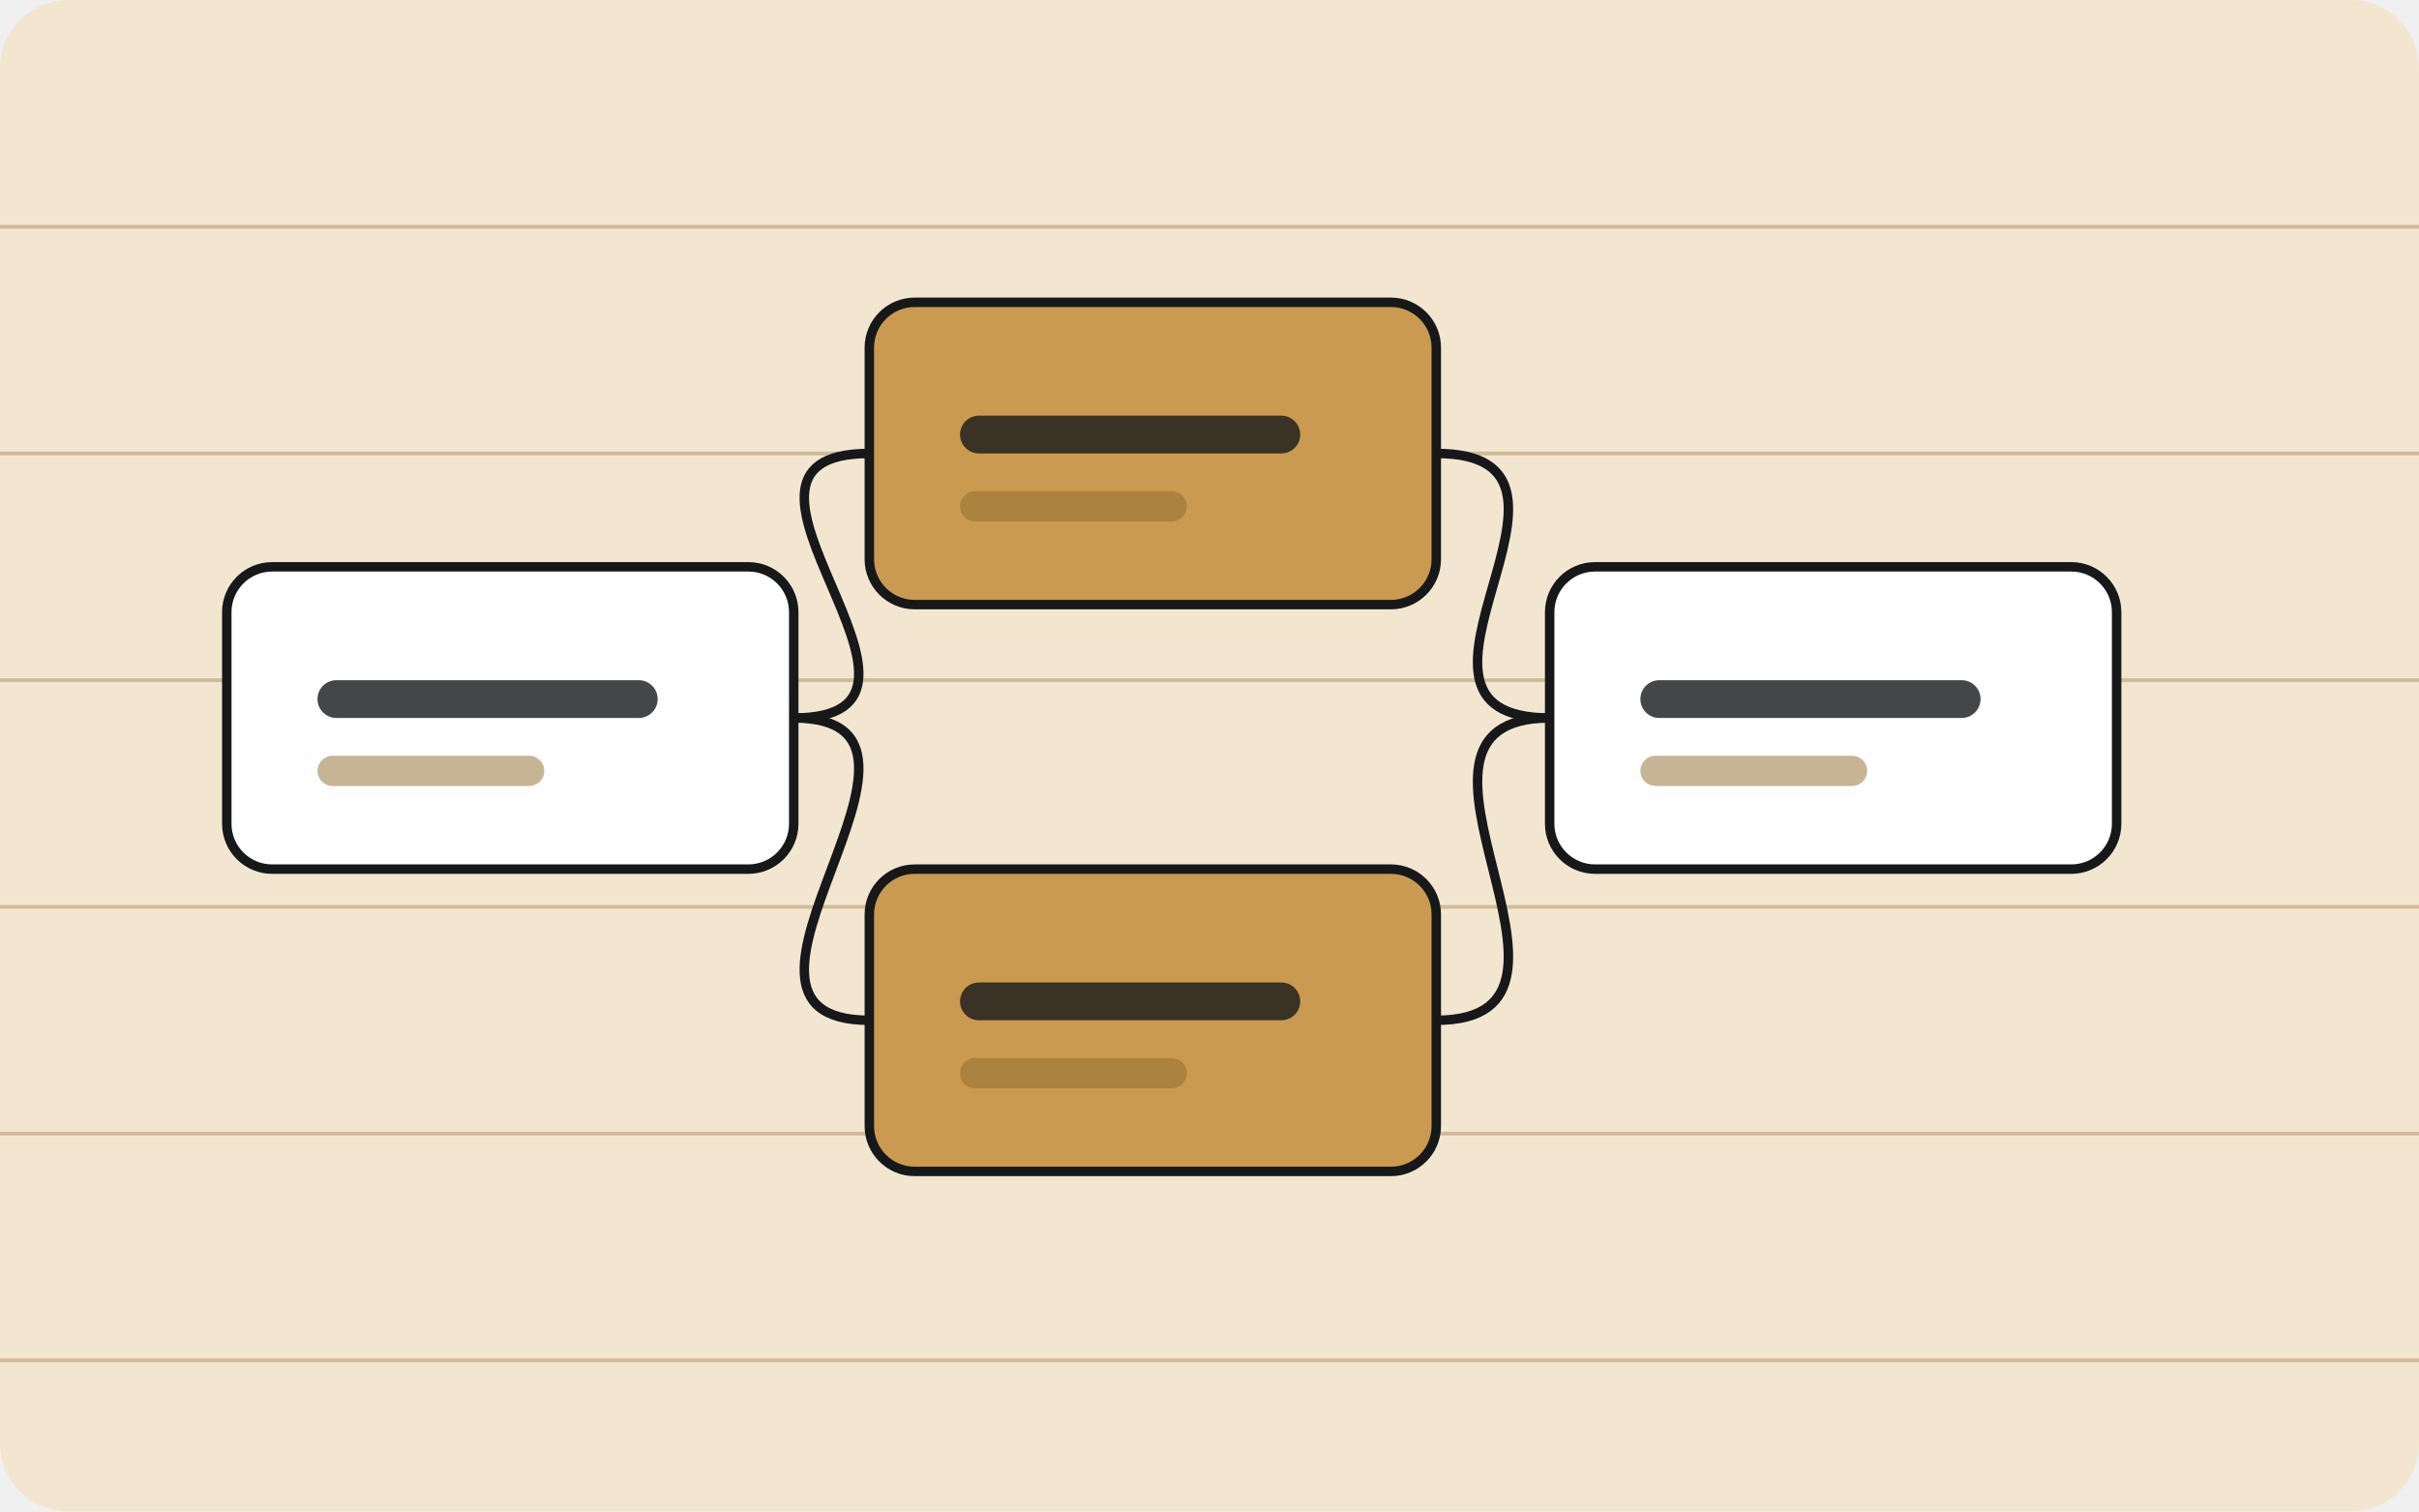
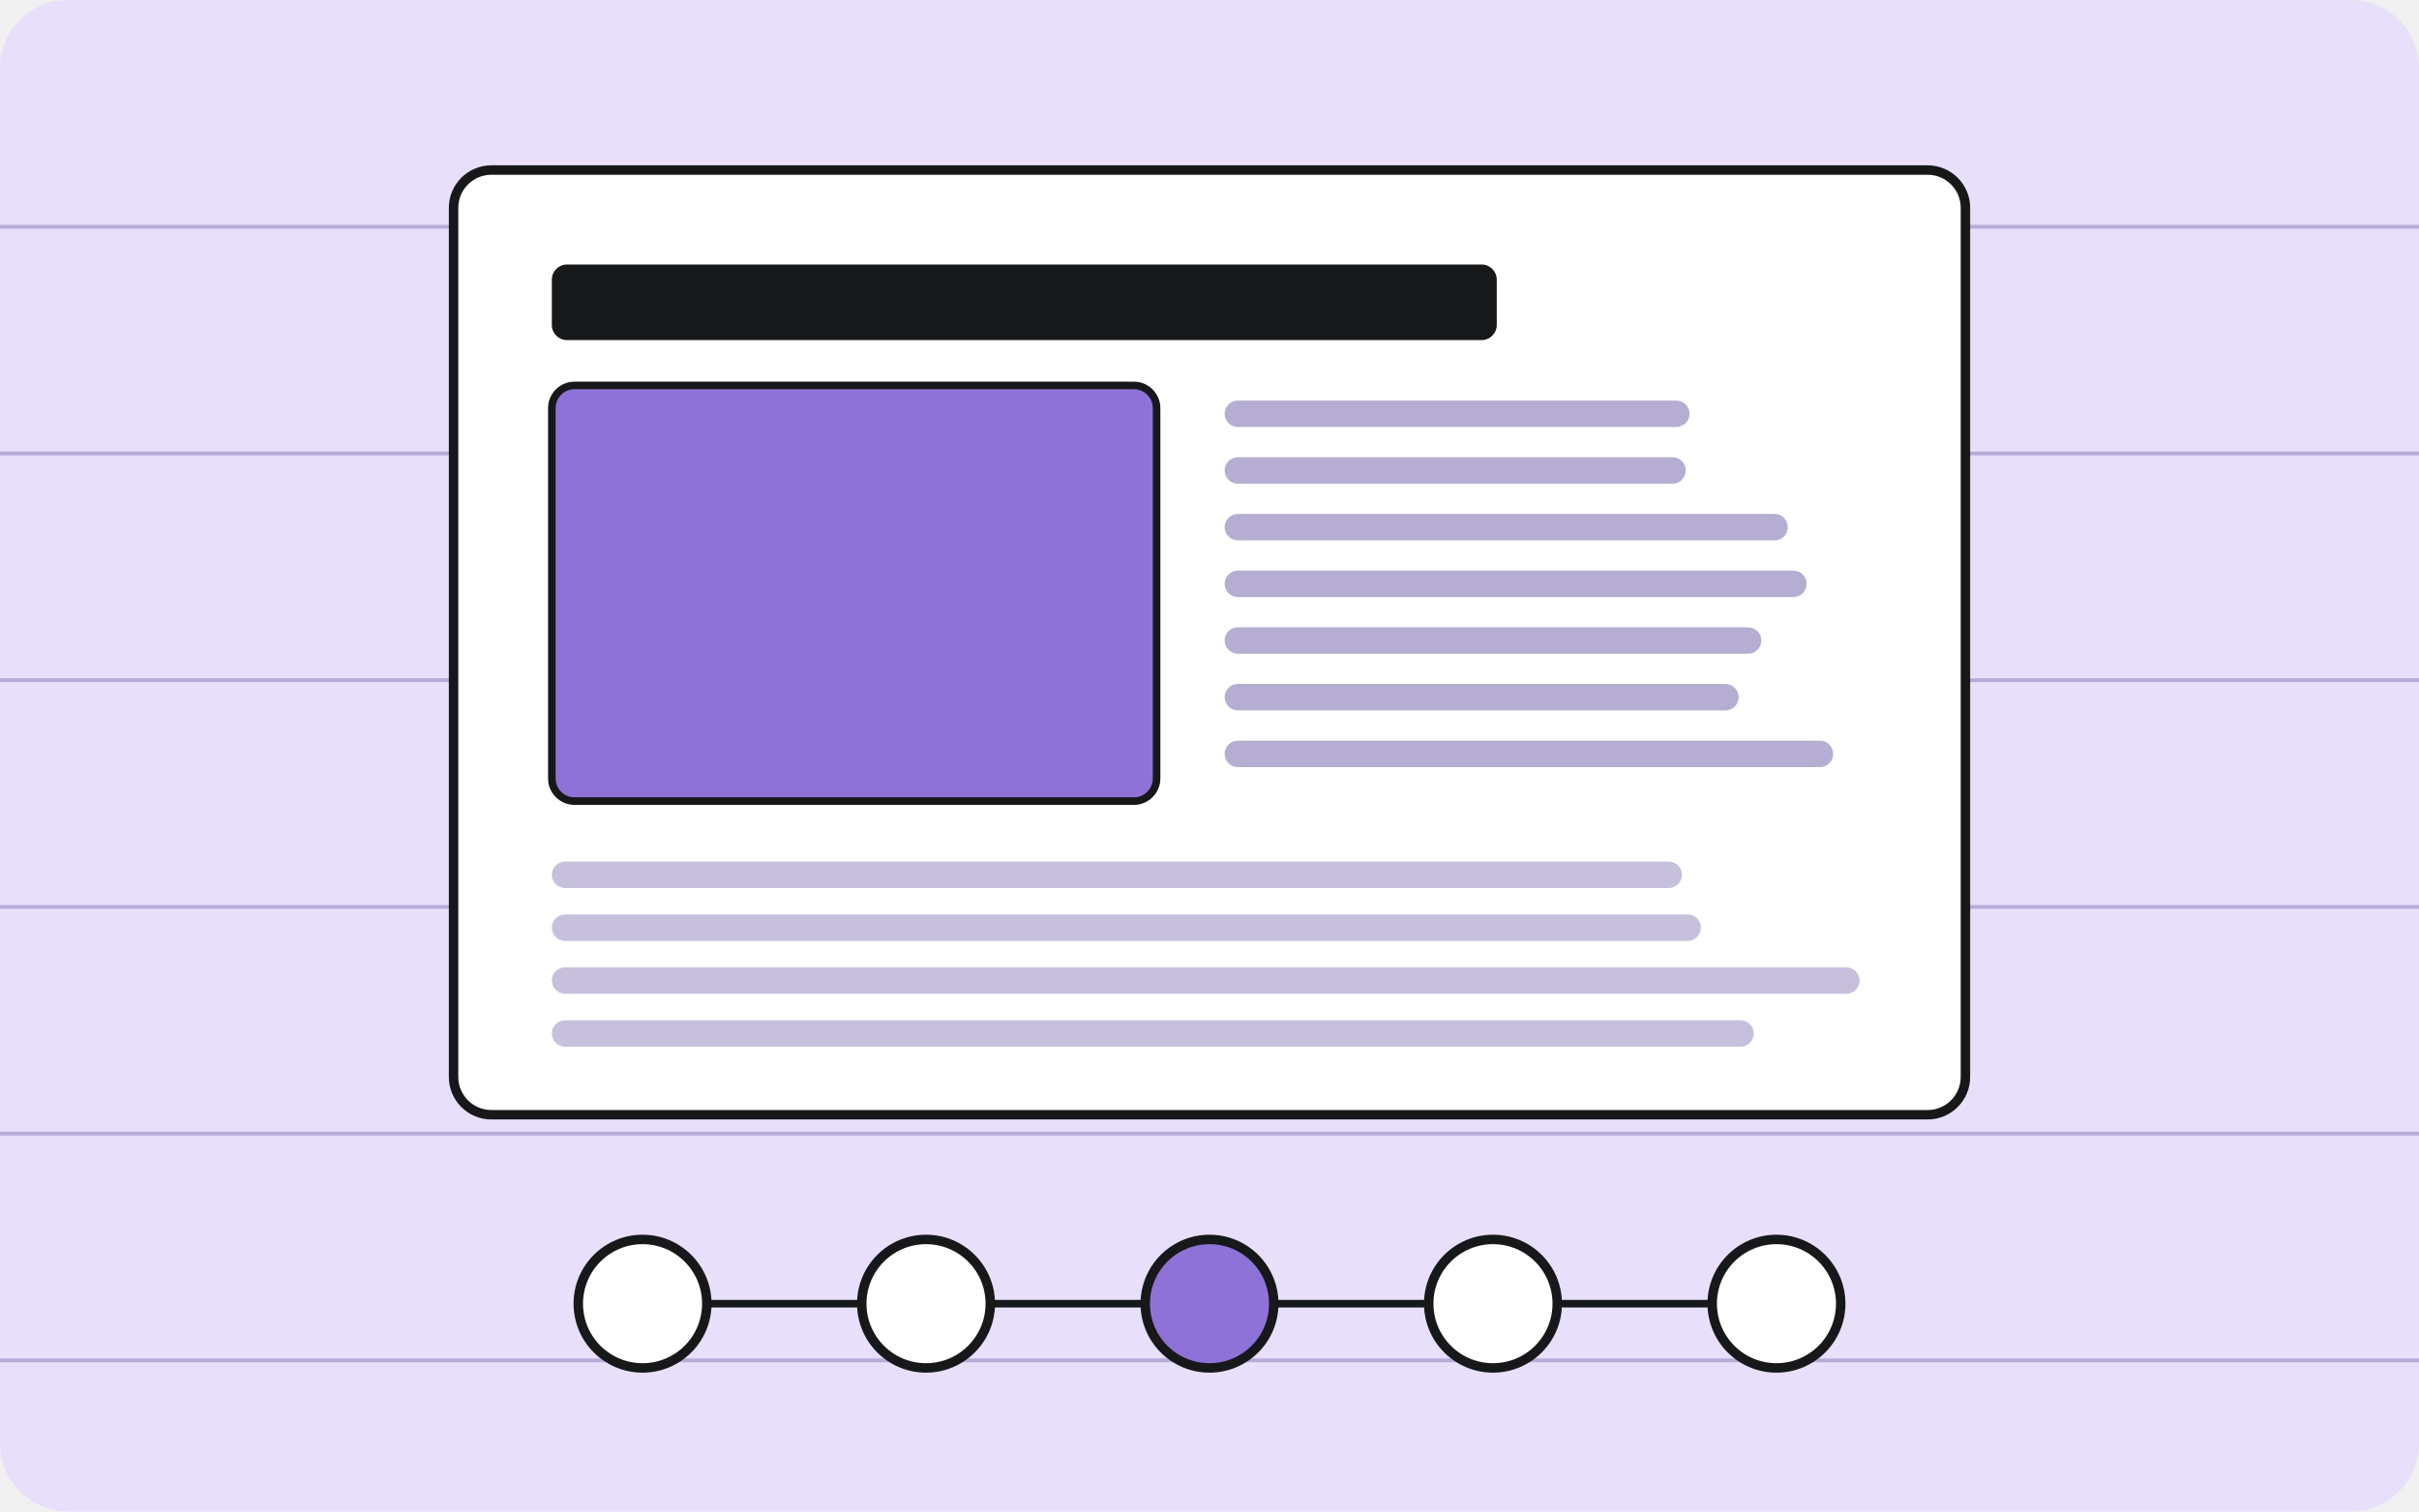
<svg xmlns="http://www.w3.org/2000/svg" viewBox="0 0 640 400" width="640" height="400" role="img" aria-hidden="true">
-   <rect width="640" height="400" rx="18" fill="#f3e6d1" />
-   <g opacity="0.35" stroke="#8f6a2d" stroke-width="1">
+   <rect width="640" height="400" rx="18" fill="#e8dffb" />
+   <g opacity="0.35" stroke="#5f4a9c" stroke-width="1">
    <line x1="0" y1="60" x2="640" y2="60" />
    <line x1="0" y1="120" x2="640" y2="120" />
    <line x1="0" y1="180" x2="640" y2="180" />
    <line x1="0" y1="240" x2="640" y2="240" />
    <line x1="0" y1="300" x2="640" y2="300" />
    <line x1="0" y1="360" x2="640" y2="360" />
  </g>
-   <path d="M210,190 C260,190 180,120 230,120" fill="none" stroke="#17181a" stroke-width="2.5" />
-   <path d="M210,190 C260,190 180,270 230,270" fill="none" stroke="#17181a" stroke-width="2.5" />
-   <path d="M380,120 C430,120 360,190 410,190" fill="none" stroke="#17181a" stroke-width="2.5" />
-   <path d="M380,270 C430,270 360,190 410,190" fill="none" stroke="#17181a" stroke-width="2.5" />
-   <rect x="60" y="150" width="150" height="80" rx="12" fill="#ffffff" stroke="#17181a" stroke-width="2.5" />
-   <rect x="84" y="180" width="90" height="10" rx="5" fill="#17181a" fill-opacity="0.8" />
-   <rect x="84" y="200" width="60" height="8" rx="4" fill="#8f6a2d" fill-opacity="0.5" />
-   <rect x="230" y="80" width="150" height="80" rx="12" fill="#c99a50" stroke="#17181a" stroke-width="2.5" />
-   <rect x="254" y="110" width="90" height="10" rx="5" fill="#17181a" fill-opacity="0.8" />
-   <rect x="254" y="130" width="60" height="8" rx="4" fill="#8f6a2d" fill-opacity="0.5" />
-   <rect x="230" y="230" width="150" height="80" rx="12" fill="#c99a50" stroke="#17181a" stroke-width="2.5" />
-   <rect x="254" y="260" width="90" height="10" rx="5" fill="#17181a" fill-opacity="0.8" />
-   <rect x="254" y="280" width="60" height="8" rx="4" fill="#8f6a2d" fill-opacity="0.5" />
-   <rect x="410" y="150" width="150" height="80" rx="12" fill="#ffffff" stroke="#17181a" stroke-width="2.5" />
-   <rect x="434" y="180" width="90" height="10" rx="5" fill="#17181a" fill-opacity="0.8" />
-   <rect x="434" y="200" width="60" height="8" rx="4" fill="#8f6a2d" fill-opacity="0.5" />
+   <rect x="120" y="45" width="400" height="250" rx="10" fill="#ffffff" stroke="#17181a" stroke-width="2.5" />
+   <rect x="146" y="70" width="250" height="20" rx="4" fill="#17181a" />
+   <rect x="146" y="102" width="160" height="110" rx="6" fill="#8e72d8" stroke="#17181a" stroke-width="2" />
+   <rect x="324" y="106" width="123" height="7" rx="3.5" fill="#5f4a9c" fill-opacity="0.45" />
+   <rect x="324" y="121" width="122" height="7" rx="3.5" fill="#5f4a9c" fill-opacity="0.45" />
+   <rect x="324" y="136" width="149" height="7" rx="3.5" fill="#5f4a9c" fill-opacity="0.45" />
+   <rect x="324" y="151" width="154" height="7" rx="3.5" fill="#5f4a9c" fill-opacity="0.45" />
+   <rect x="324" y="166" width="142" height="7" rx="3.5" fill="#5f4a9c" fill-opacity="0.45" />
+   <rect x="324" y="181" width="136" height="7" rx="3.5" fill="#5f4a9c" fill-opacity="0.45" />
+   <rect x="324" y="196" width="161" height="7" rx="3.5" fill="#5f4a9c" fill-opacity="0.45" />
+   <rect x="146" y="228" width="299" height="7" rx="3.5" fill="#5f4a9c" fill-opacity="0.35" />
+   <rect x="146" y="242" width="304" height="7" rx="3.5" fill="#5f4a9c" fill-opacity="0.35" />
+   <rect x="146" y="256" width="346" height="7" rx="3.5" fill="#5f4a9c" fill-opacity="0.35" />
+   <rect x="146" y="270" width="318" height="7" rx="3.5" fill="#5f4a9c" fill-opacity="0.35" />
+   <line x1="170" y1="345" x2="470" y2="345" stroke="#17181a" stroke-width="2" />
+   <circle cx="170" cy="345" r="17" fill="#ffffff" stroke="#17181a" stroke-width="2.5" />
+   <circle cx="245" cy="345" r="17" fill="#ffffff" stroke="#17181a" stroke-width="2.5" />
+   <circle cx="320" cy="345" r="17" fill="#8e72d8" stroke="#17181a" stroke-width="2.5" />
+   <circle cx="395" cy="345" r="17" fill="#ffffff" stroke="#17181a" stroke-width="2.5" />
+   <circle cx="470" cy="345" r="17" fill="#ffffff" stroke="#17181a" stroke-width="2.5" />
</svg>
